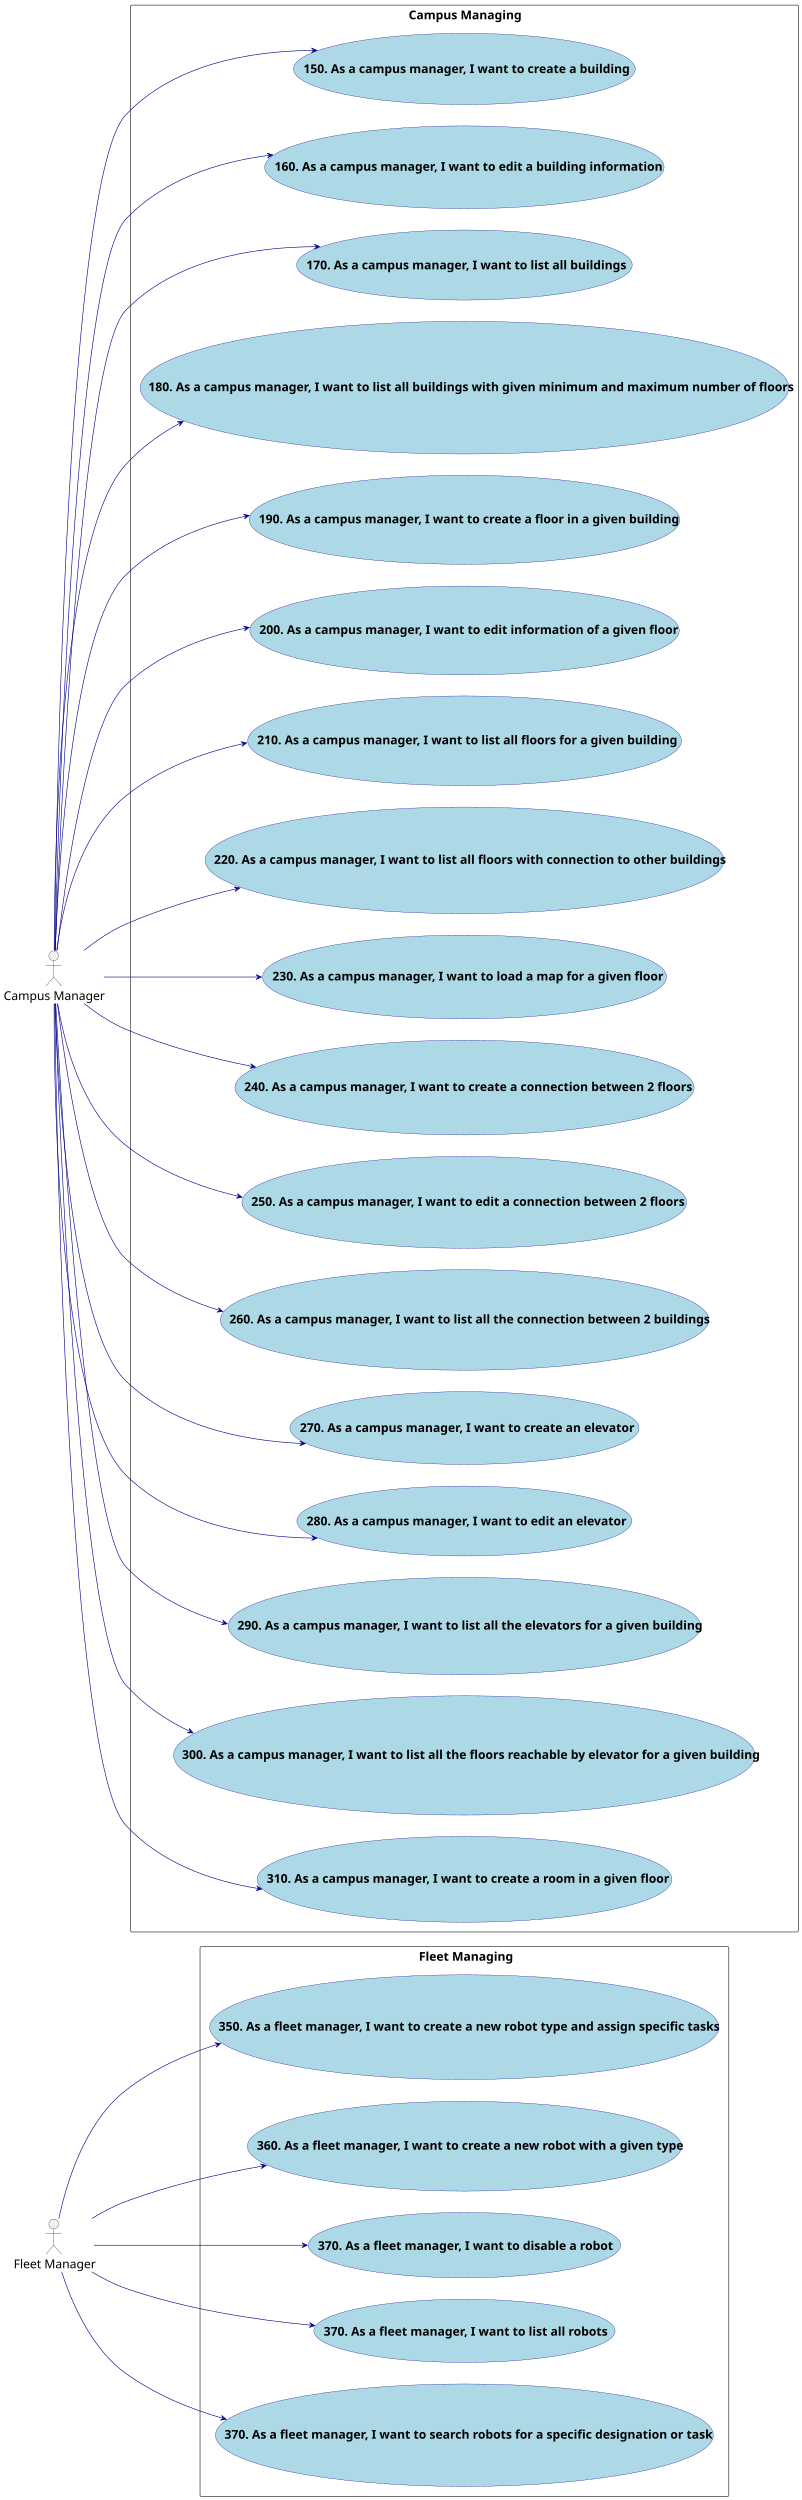
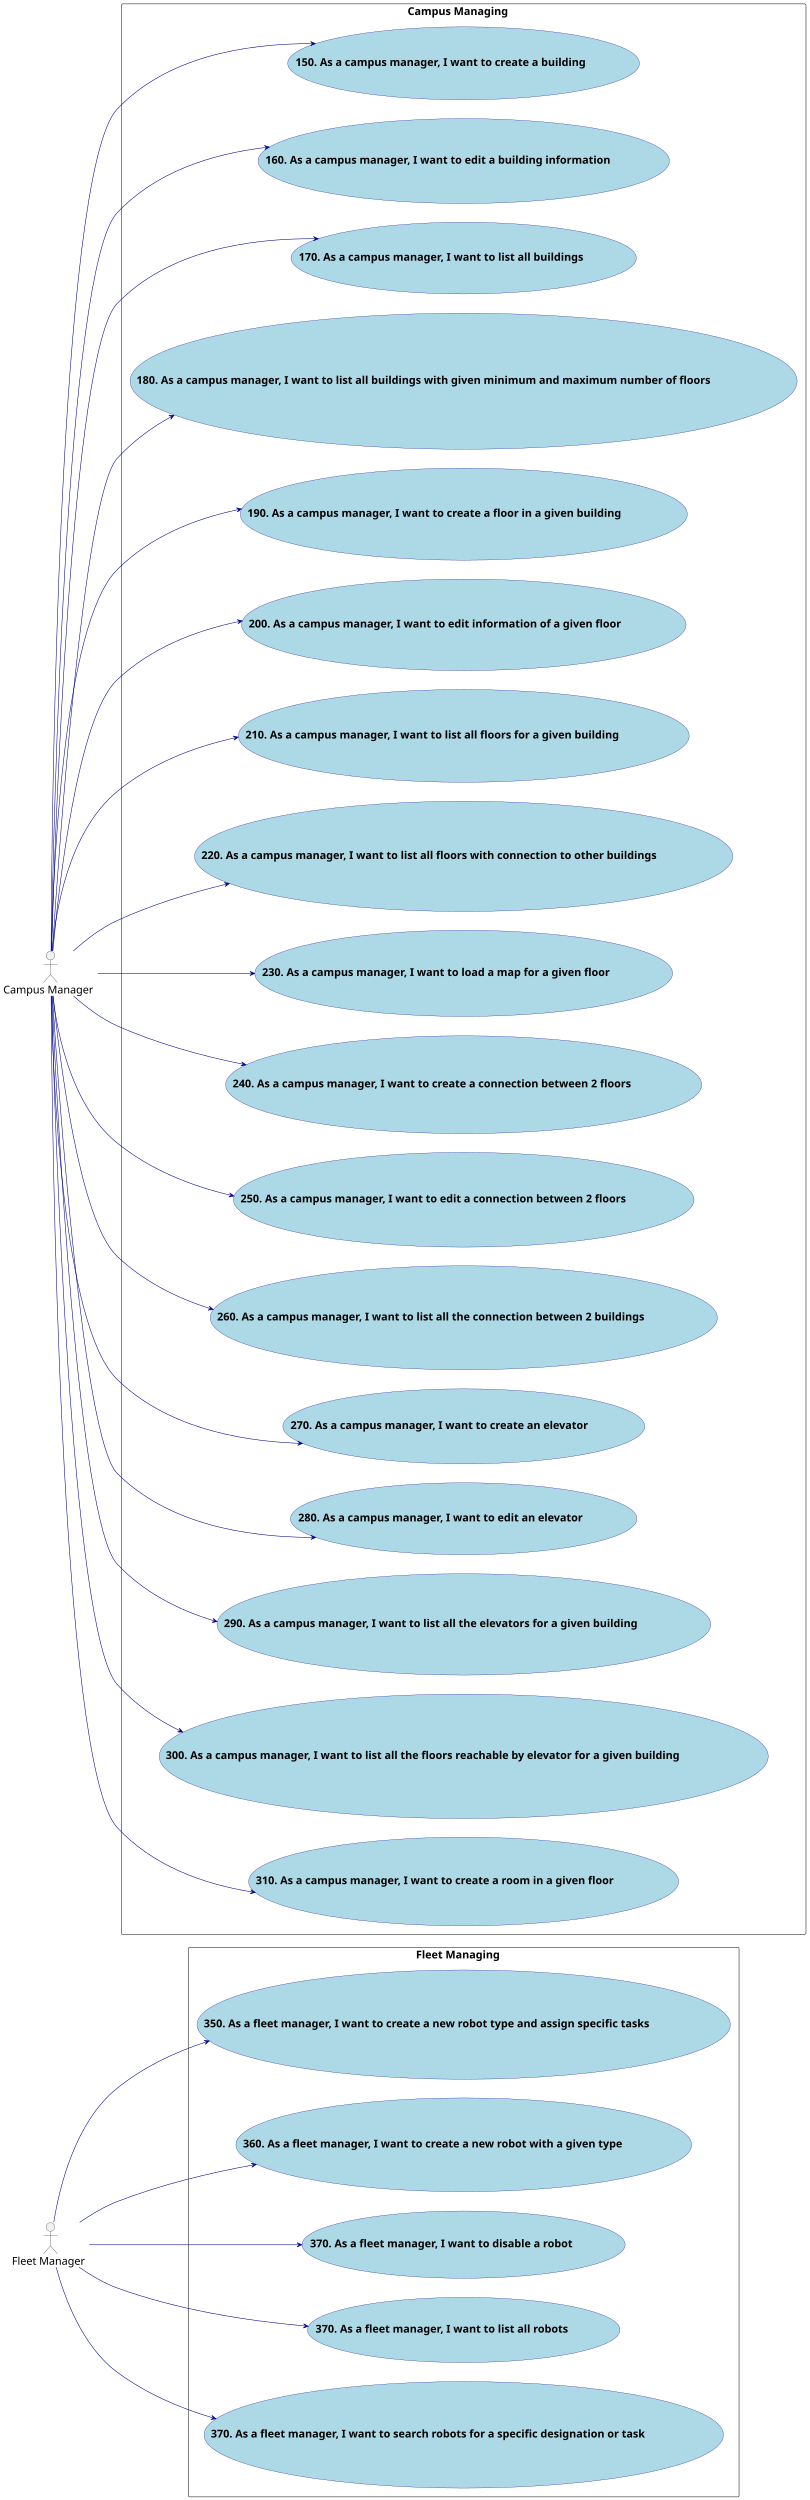
- <svg xmlns="http://www.w3.org/2000/svg" contentStyleType="text/css" height="4118px" preserveAspectRatio="none" style="width:1321px;height:4118px;background:#FFFFFF;" version="1.1" viewBox="0 0 1321 4118" width="1321px" zoomAndPan="magnify">
+ <svg xmlns="http://www.w3.org/2000/svg" contentStyleType="text/css" height="4631px" preserveAspectRatio="none" style="width:1499px;height:4631px;background:#FFFFFF;" version="1.1" viewBox="0 0 1499 4631" width="1499px" zoomAndPan="magnify">
  <defs />
  <g>
    <g id="cluster_campus">
-       <rect fill="none" height="3174" rx="2.5" ry="2.5" style="stroke:#181818;stroke-width:1.0;" width="1100" x="215" y="8.36" />
-       <text fill="#000000" font-family="sans-serif" font-size="20" font-weight="bold" lengthAdjust="spacing" textLength="183.75" x="673.125" y="31.74">Campus Managing</text>
+       <rect fill="none" height="3576" rx="2.5" ry="2.5" style="stroke:#181818;stroke-width:1.0;" width="1268" x="225" y="7.217" />
+       <text fill="#000000" font-family="sans-serif" font-size="20" font-weight="bold" lengthAdjust="spacing" textLength="208" x="755" y="27.781">Campus Managing</text>
    </g>
    <g id="cluster_fleet">
-       <rect fill="none" height="906" rx="2.5" ry="2.5" style="stroke:#181818;stroke-width:1.0;" width="871" x="329.5" y="3206.36" />
-       <text fill="#000000" font-family="sans-serif" font-size="20" font-weight="bold" lengthAdjust="spacing" textLength="150.125" x="689.938" y="3229.74">Fleet Managing</text>
+       <rect fill="none" height="1018" rx="2.5" ry="2.5" style="stroke:#181818;stroke-width:1.0;" width="1020" x="349" y="3607.217" />
+       <text fill="#000000" font-family="sans-serif" font-size="20" font-weight="bold" lengthAdjust="spacing" textLength="177" x="770.5" y="3627.781">Fleet Managing</text>
    </g>
    <g id="elem_createBuilding">
-       <ellipse cx="764.946" cy="113.549" fill="#ADD8E6" rx="281.446" ry="58.689" style="stroke:#00008B;stroke-width:0.5;" />
-       <text fill="#000000" font-family="sans-serif" font-size="20" font-weight="bold" lengthAdjust="spacing" textLength="527.875" x="499.704" y="120.344">150. As a campus manager, I want to create a building</text>
+       <ellipse cx="858.791" cy="117.275" fill="#ADD8E6" rx="325.791" ry="67.558" style="stroke:#00008B;stroke-width:0.5;" />
+       <text fill="#000000" font-family="sans-serif" font-size="20" font-weight="bold" lengthAdjust="spacing" textLength="623" x="547.291" y="122.199">150. As a campus manager, I want to create a building</text>
    </g>
    <g id="elem_editBuilding">
-       <ellipse cx="764.943" cy="275.549" fill="#ADD8E6" rx="328.943" ry="68.189" style="stroke:#00008B;stroke-width:0.5;" />
-       <text fill="#000000" font-family="sans-serif" font-size="20" font-weight="bold" lengthAdjust="spacing" textLength="625.5" x="452.193" y="281.309">160. As a campus manager, I want to edit a building information</text>
+       <ellipse cx="859.008" cy="298.318" fill="#ADD8E6" rx="381.008" ry="78.602" style="stroke:#00008B;stroke-width:0.5;" />
+       <text fill="#000000" font-family="sans-serif" font-size="20" font-weight="bold" lengthAdjust="spacing" textLength="735" x="491.508" y="303.242">160. As a campus manager, I want to edit a building information</text>
    </g>
    <g id="elem_listBuildings">
-       <ellipse cx="764.951" cy="436.55" fill="#ADD8E6" rx="276.45" ry="57.69" style="stroke:#00008B;stroke-width:0.5;" />
-       <text fill="#000000" font-family="sans-serif" font-size="20" font-weight="bold" lengthAdjust="spacing" textLength="517.5" x="504.529" y="443.61">170. As a campus manager, I want to list all buildings</text>
+       <ellipse cx="858.891" cy="478.095" fill="#ADD8E6" rx="319.891" ry="66.378" style="stroke:#00008B;stroke-width:0.5;" />
+       <text fill="#000000" font-family="sans-serif" font-size="20" font-weight="bold" lengthAdjust="spacing" textLength="611" x="553.391" y="483.019">170. As a campus manager, I want to list all buildings</text>
    </g>
    <g id="elem_listBuildingsWithFloors">
-       <ellipse cx="765.134" cy="638.587" fill="#ADD8E6" rx="534.134" ry="109.227" style="stroke:#00008B;stroke-width:0.5;" />
-       <text fill="#000000" font-family="sans-serif" font-size="20" font-weight="bold" lengthAdjust="spacing" textLength="1041.5" x="244.384" y="644.347">180. As a campus manager, I want to list all buildings with given minimum and maximum number of floors</text>
+       <ellipse cx="858.761" cy="706.169" fill="#ADD8E6" rx="617.761" ry="125.952" style="stroke:#00008B;stroke-width:0.5;" />
+       <text fill="#000000" font-family="sans-serif" font-size="20" font-weight="bold" lengthAdjust="spacing" textLength="1212" x="252.761" y="711.093">180. As a campus manager, I want to list all buildings with given minimum and maximum number of floors</text>
    </g>
    <g id="elem_createFloor">
-       <ellipse cx="765.157" cy="856.191" fill="#ADD8E6" rx="354.657" ry="73.331" style="stroke:#00008B;stroke-width:0.5;" />
-       <text fill="#000000" font-family="sans-serif" font-size="20" font-weight="bold" lengthAdjust="spacing" textLength="678" x="426.157" y="861.951">190. As a campus manager, I want to create a floor in a given building</text>
+       <ellipse cx="859.141" cy="952.445" fill="#ADD8E6" rx="414.141" ry="85.228" style="stroke:#00008B;stroke-width:0.5;" />
+       <text fill="#000000" font-family="sans-serif" font-size="20" font-weight="bold" lengthAdjust="spacing" textLength="802" x="458.141" y="957.369">190. As a campus manager, I want to create a floor in a given building</text>
    </g>
    <g id="elem_editFloor">
-       <ellipse cx="765.176" cy="1038.495" fill="#ADD8E6" rx="353.676" ry="73.135" style="stroke:#00008B;stroke-width:0.5;" />
-       <text fill="#000000" font-family="sans-serif" font-size="20" font-weight="bold" lengthAdjust="spacing" textLength="676" x="427.176" y="1044.255">200. As a campus manager, I want to edit information of a given floor</text>
+       <ellipse cx="859.166" cy="1157.45" fill="#ADD8E6" rx="411.666" ry="84.733" style="stroke:#00008B;stroke-width:0.5;" />
+       <text fill="#000000" font-family="sans-serif" font-size="20" font-weight="bold" lengthAdjust="spacing" textLength="797" x="460.666" y="1162.374">200. As a campus manager, I want to edit information of a given floor</text>
    </g>
    <g id="elem_listFloors">
-       <ellipse cx="765.233" cy="1220.207" fill="#ADD8E6" rx="357.233" ry="73.847" style="stroke:#00008B;stroke-width:0.5;" />
-       <text fill="#000000" font-family="sans-serif" font-size="20" font-weight="bold" lengthAdjust="spacing" textLength="678.25" x="423.608" y="1225.966">210. As a campus manager, I want to list all floors for a given building</text>
+       <ellipse cx="859.106" cy="1363.138" fill="#ADD8E6" rx="417.606" ry="85.921" style="stroke:#00008B;stroke-width:0.5;" />
+       <text fill="#000000" font-family="sans-serif" font-size="20" font-weight="bold" lengthAdjust="spacing" textLength="802" x="454.606" y="1368.062">210. As a campus manager, I want to list all floors for a given building</text>
    </g>
    <g id="elem_listFloorsWithConnections">
-       <ellipse cx="765.19" cy="1417.198" fill="#ADD8E6" rx="427.19" ry="87.838" style="stroke:#00008B;stroke-width:0.5;" />
-       <text fill="#000000" font-family="sans-serif" font-size="20" font-weight="bold" lengthAdjust="spacing" textLength="825.375" x="352.502" y="1422.958">220. As a campus manager, I want to list all floors with connection to other buildings</text>
+       <ellipse cx="858.931" cy="1586.303" fill="#ADD8E6" rx="498.431" ry="102.086" style="stroke:#00008B;stroke-width:0.5;" />
+       <text fill="#000000" font-family="sans-serif" font-size="20" font-weight="bold" lengthAdjust="spacing" textLength="972" x="372.931" y="1591.227">220. As a campus manager, I want to list all floors with connection to other buildings</text>
    </g>
    <g id="elem_loadFloorMap">
-       <ellipse cx="765.234" cy="1609.307" fill="#ADD8E6" rx="332.734" ry="68.947" style="stroke:#00008B;stroke-width:0.5;" />
-       <text fill="#000000" font-family="sans-serif" font-size="20" font-weight="bold" lengthAdjust="spacing" textLength="633.25" x="448.609" y="1615.067">230. As a campus manager, I want to load a map for a given floor</text>
+       <ellipse cx="858.937" cy="1803.004" fill="#ADD8E6" rx="386.937" ry="79.787" style="stroke:#00008B;stroke-width:0.5;" />
+       <text fill="#000000" font-family="sans-serif" font-size="20" font-weight="bold" lengthAdjust="spacing" textLength="747" x="485.437" y="1807.928">230. As a campus manager, I want to load a map for a given floor</text>
    </g>
    <g id="elem_createConnection">
-       <ellipse cx="765.17" cy="1791.394" fill="#ADD8E6" rx="378.17" ry="78.034" style="stroke:#00008B;stroke-width:0.5;" />
-       <text fill="#000000" font-family="sans-serif" font-size="20" font-weight="bold" lengthAdjust="spacing" textLength="725.875" x="402.232" y="1797.154">240. As a campus manager, I want to create a connection between 2 floors</text>
+       <ellipse cx="858.885" cy="2009.294" fill="#ADD8E6" rx="440.885" ry="90.577" style="stroke:#00008B;stroke-width:0.5;" />
+       <text fill="#000000" font-family="sans-serif" font-size="20" font-weight="bold" lengthAdjust="spacing" textLength="856" x="430.885" y="2014.218">240. As a campus manager, I want to create a connection between 2 floors</text>
    </g>
    <g id="elem_editConnection">
-       <ellipse cx="764.753" cy="1980.511" fill="#ADD8E6" rx="366.253" ry="75.651" style="stroke:#00008B;stroke-width:0.5;" />
-       <text fill="#000000" font-family="sans-serif" font-size="20" font-weight="bold" lengthAdjust="spacing" textLength="701.625" x="413.94" y="1986.271">250. As a campus manager, I want to edit a connection between 2 floors</text>
+       <ellipse cx="859.018" cy="2222.421" fill="#ADD8E6" rx="426.518" ry="87.704" style="stroke:#00008B;stroke-width:0.5;" />
+       <text fill="#000000" font-family="sans-serif" font-size="20" font-weight="bold" lengthAdjust="spacing" textLength="827" x="445.518" y="2227.344">250. As a campus manager, I want to edit a connection between 2 floors</text>
    </g>
    <g id="elem_listBuildingsConnections">
-       <ellipse cx="765.164" cy="2174.193" fill="#ADD8E6" rx="402.164" ry="82.833" style="stroke:#00008B;stroke-width:0.5;" />
-       <text fill="#000000" font-family="sans-serif" font-size="20" font-weight="bold" lengthAdjust="spacing" textLength="774.625" x="377.852" y="2179.953">260. As a campus manager, I want to list all the connection between 2 buildings</text>
+       <ellipse cx="859.144" cy="2441.046" fill="#ADD8E6" rx="469.644" ry="96.329" style="stroke:#00008B;stroke-width:0.5;" />
+       <text fill="#000000" font-family="sans-serif" font-size="20" font-weight="bold" lengthAdjust="spacing" textLength="914" x="402.144" y="2445.969">260. As a campus manager, I want to list all the connection between 2 buildings</text>
    </g>
    <g id="elem_createElevator">
-       <ellipse cx="765.044" cy="2352.269" fill="#ADD8E6" rx="287.544" ry="59.909" style="stroke:#00008B;stroke-width:0.5;" />
-       <text fill="#000000" font-family="sans-serif" font-size="20" font-weight="bold" lengthAdjust="spacing" textLength="540.5" x="493.918" y="2358.739">270. As a campus manager, I want to create an elevator</text>
+       <ellipse cx="859.139" cy="2642.145" fill="#ADD8E6" rx="335.139" ry="69.428" style="stroke:#00008B;stroke-width:0.5;" />
+       <text fill="#000000" font-family="sans-serif" font-size="20" font-weight="bold" lengthAdjust="spacing" textLength="642" x="538.139" y="2647.068">270. As a campus manager, I want to create an elevator</text>
    </g>
    <g id="elem_editElevator">
-       <ellipse cx="764.85" cy="2505.43" fill="#ADD8E6" rx="275.85" ry="57.57" style="stroke:#00008B;stroke-width:0.5;" />
-       <text fill="#000000" font-family="sans-serif" font-size="20" font-weight="bold" lengthAdjust="spacing" textLength="516.25" x="505.008" y="2512.521">280. As a campus manager, I want to edit an elevator</text>
+       <ellipse cx="858.874" cy="2813.292" fill="#ADD8E6" rx="320.874" ry="66.575" style="stroke:#00008B;stroke-width:0.5;" />
+       <text fill="#000000" font-family="sans-serif" font-size="20" font-weight="bold" lengthAdjust="spacing" textLength="613" x="552.374" y="2818.215">280. As a campus manager, I want to edit an elevator</text>
    </g>
    <g id="elem_listElevators">
-       <ellipse cx="765.054" cy="2678.571" fill="#ADD8E6" rx="389.054" ry="80.211" style="stroke:#00008B;stroke-width:0.5;" />
-       <text fill="#000000" font-family="sans-serif" font-size="20" font-weight="bold" lengthAdjust="spacing" textLength="748" x="391.054" y="2684.331">290. As a campus manager, I want to list all the elevators for a given building</text>
+       <ellipse cx="859.244" cy="3009.066" fill="#ADD8E6" rx="457.244" ry="93.849" style="stroke:#00008B;stroke-width:0.5;" />
+       <text fill="#000000" font-family="sans-serif" font-size="20" font-weight="bold" lengthAdjust="spacing" textLength="889" x="414.744" y="3013.99">290. As a campus manager, I want to list all the elevators for a given building</text>
    </g>
    <g id="elem_listFloorsReachableByElevator">
-       <ellipse cx="764.898" cy="2891.539" fill="#ADD8E6" rx="478.898" ry="98.18" style="stroke:#00008B;stroke-width:0.5;" />
-       <text fill="#000000" font-family="sans-serif" font-size="20" font-weight="bold" lengthAdjust="spacing" textLength="930" x="299.898" y="2897.3">300. As a campus manager, I want to list all the floors reachable by elevator for a given building</text>
+       <ellipse cx="859.027" cy="3253.422" fill="#ADD8E6" rx="564.027" ry="115.206" style="stroke:#00008B;stroke-width:0.5;" />
+       <text fill="#000000" font-family="sans-serif" font-size="20" font-weight="bold" lengthAdjust="spacing" textLength="1104" x="307.027" y="3258.346">300. As a campus manager, I want to list all the floors reachable by elevator for a given building</text>
    </g>
    <g id="elem_createRoom">
-       <ellipse cx="765.168" cy="3095.593" fill="#ADD8E6" rx="341.668" ry="70.734" style="stroke:#00008B;stroke-width:0.5;" />
-       <text fill="#000000" font-family="sans-serif" font-size="20" font-weight="bold" lengthAdjust="spacing" textLength="651.5" x="439.418" y="3101.354">310. As a campus manager, I want to create a room in a given floor</text>
+       <ellipse cx="858.808" cy="3485.278" fill="#ADD8E6" rx="398.308" ry="82.062" style="stroke:#00008B;stroke-width:0.5;" />
+       <text fill="#000000" font-family="sans-serif" font-size="20" font-weight="bold" lengthAdjust="spacing" textLength="770" x="473.808" y="3490.202">310. As a campus manager, I want to create a room in a given floor</text>
    </g>
    <g id="elem_createRobotType">
-       <ellipse cx="764.857" cy="3339.131" fill="#ADD8E6" rx="419.357" ry="86.271" style="stroke:#00008B;stroke-width:0.5;" />
-       <text fill="#000000" font-family="sans-serif" font-size="20" font-weight="bold" lengthAdjust="spacing" textLength="809.5" x="360.107" y="3344.891">350. As a fleet manager, I want to create a new robot type and assign specific tasks</text>
+       <ellipse cx="858.962" cy="3750.409" fill="#ADD8E6" rx="493.962" ry="101.192" style="stroke:#00008B;stroke-width:0.5;" />
+       <text fill="#000000" font-family="sans-serif" font-size="20" font-weight="bold" lengthAdjust="spacing" textLength="963" x="377.462" y="3755.333">350. As a fleet manager, I want to create a new robot type and assign specific tasks</text>
    </g>
    <g id="elem_createRobot">
-       <ellipse cx="765.101" cy="3535.28" fill="#ADD8E6" rx="357.601" ry="73.92" style="stroke:#00008B;stroke-width:0.5;" />
-       <text fill="#000000" font-family="sans-serif" font-size="20" font-weight="bold" lengthAdjust="spacing" textLength="684" x="423.101" y="3541.04">360. As a fleet manager, I want to create a new robot with a given type</text>
+       <ellipse cx="859.062" cy="3973.029" fill="#ADD8E6" rx="422.062" ry="86.812" style="stroke:#00008B;stroke-width:0.5;" />
+       <text fill="#000000" font-family="sans-serif" font-size="20" font-weight="bold" lengthAdjust="spacing" textLength="818" x="450.062" y="3977.953">360. As a fleet manager, I want to create a new robot with a given type</text>
    </g>
    <g id="elem_disableRobot">
-       <ellipse cx="765.093" cy="3698.179" fill="#ADD8E6" rx="257.093" ry="53.819" style="stroke:#00008B;stroke-width:0.5;" />
-       <text fill="#000000" font-family="sans-serif" font-size="20" font-weight="bold" lengthAdjust="spacing" textLength="477" x="523.593" y="3706.119">370. As a fleet manager, I want to disable a robot</text>
+       <ellipse cx="858.773" cy="4157.971" fill="#ADD8E6" rx="299.273" ry="62.255" style="stroke:#00008B;stroke-width:0.5;" />
+       <text fill="#000000" font-family="sans-serif" font-size="20" font-weight="bold" lengthAdjust="spacing" textLength="569" x="574.273" y="4162.895">370. As a fleet manager, I want to disable a robot</text>
    </g>
    <g id="elem_listRobots">
-       <ellipse cx="765.082" cy="3839.376" fill="#ADD8E6" rx="248.082" ry="52.016" style="stroke:#00008B;stroke-width:0.5;" />
-       <text fill="#000000" font-family="sans-serif" font-size="20" font-weight="bold" lengthAdjust="spacing" textLength="458" x="533.082" y="3847.316">370. As a fleet manager, I want to list all robots</text>
+       <ellipse cx="858.975" cy="4316.012" fill="#ADD8E6" rx="289.475" ry="60.295" style="stroke:#00008B;stroke-width:0.5;" />
+       <text fill="#000000" font-family="sans-serif" font-size="20" font-weight="bold" lengthAdjust="spacing" textLength="549" x="584.475" y="4320.936">370. As a fleet manager, I want to list all robots</text>
    </g>
    <g id="elem_searchRobot">
-       <ellipse cx="764.988" cy="4011.258" fill="#ADD8E6" rx="409.988" ry="84.398" style="stroke:#00008B;stroke-width:0.5;" />
-       <text fill="#000000" font-family="sans-serif" font-size="20" font-weight="bold" lengthAdjust="spacing" textLength="790.5" x="369.738" y="4017.018">370. As a fleet manager, I want to search robots for a specific designation or task</text>
+       <ellipse cx="859.056" cy="4510.328" fill="#ADD8E6" rx="481.056" ry="98.611" style="stroke:#00008B;stroke-width:0.5;" />
+       <text fill="#000000" font-family="sans-serif" font-size="20" font-weight="bold" lengthAdjust="spacing" textLength="937" x="390.556" y="4515.252">370. As a fleet manager, I want to search robots for a specific designation or task</text>
    </g>
    <g id="elem_Fleet">
-       <ellipse cx="88.5" cy="3663.36" fill="#F1F1F1" rx="8" ry="8" style="stroke:#181818;stroke-width:0.5;" />
-       <path d="M88.5,3671.36 L88.5,3698.36 M75.5,3679.36 L101.5,3679.36 M88.5,3698.36 L75.5,3713.36 M88.5,3698.36 L101.5,3713.36 " fill="none" style="stroke:#181818;stroke-width:0.5;" />
-       <text fill="#000000" font-family="sans-serif" font-size="20" lengthAdjust="spacing" textLength="132" x="22.5" y="3736.24">Fleet Manager</text>
+       <ellipse cx="93.5" cy="4125.217" fill="#F1F1F1" rx="8" ry="8" style="stroke:#181818;stroke-width:0.5;" />
+       <path d="M93.5,4133.217 L93.5,4160.217 M80.5,4141.217 L106.5,4141.217 M93.5,4160.217 L80.5,4175.217 M93.5,4160.217 L106.5,4175.217 " fill="none" style="stroke:#181818;stroke-width:0.5;" />
+       <text fill="#000000" font-family="sans-serif" font-size="20" lengthAdjust="spacing" textLength="143" x="22" y="4195.281">Fleet Manager</text>
    </g>
    <g id="elem_Campus">
-       <ellipse cx="88.5" cy="1574.36" fill="#F1F1F1" rx="8" ry="8" style="stroke:#181818;stroke-width:0.5;" />
-       <path d="M88.5,1582.36 L88.5,1609.36 M75.5,1590.36 L101.5,1590.36 M88.5,1609.36 L75.5,1624.36 M88.5,1609.36 L101.5,1624.36 " fill="none" style="stroke:#181818;stroke-width:0.5;" />
-       <text fill="#000000" font-family="sans-serif" font-size="20" lengthAdjust="spacing" textLength="165" x="6" y="1647.24">Campus Manager</text>
+       <ellipse cx="93.5" cy="1770.217" fill="#F1F1F1" rx="8" ry="8" style="stroke:#181818;stroke-width:0.5;" />
+       <path d="M93.5,1778.217 L93.5,1805.217 M80.5,1786.217 L106.5,1786.217 M93.5,1805.217 L80.5,1820.217 M93.5,1805.217 L106.5,1820.217 " fill="none" style="stroke:#181818;stroke-width:0.5;" />
+       <text fill="#000000" font-family="sans-serif" font-size="20" lengthAdjust="spacing" textLength="175" x="6" y="1840.281">Campus Manager</text>
    </g>
    <g id="link_Campus_createBuilding">
-       <path d="M89.93,1565.41 C92.59,1336.96 110.03,291.62 207,189.36 C285.1,107 407.2,83.78 517.2,82.98 " fill="none" id="Campus-to-createBuilding" style="stroke:#00008B;stroke-width:1.0;" />
-       <polygon fill="#00008B" points="521.91,82.96,512.899,78.986,516.91,82.974,512.922,86.986,521.91,82.96" style="stroke:#00008B;stroke-width:1.0;" />
+       <path d="M94.62,1761.417 C95.72,1520.787 106.73,318.787 217,202.217 C307.93,106.097 451.01,80.467 578.94,80.797 " fill="none" id="Campus-to-createBuilding" style="stroke:#00008B;stroke-width:1.0;" />
+       <polygon fill="#00008B" points="584.25,80.827,575.273,76.775,579.25,80.798,575.227,84.775,584.25,80.827" style="stroke:#00008B;stroke-width:1.0;" />
    </g>
    <g id="link_Campus_editBuilding">
-       <path d="M90.49,1565.65 C95.66,1354.97 122.67,450.84 207,361.36 C268.11,296.51 356.23,266.92 444.4,255.7 " fill="none" id="Campus-to-editBuilding" style="stroke:#00008B;stroke-width:1.0;" />
-       <polygon fill="#00008B" points="449.25,255.11,439.826,252.247,444.288,255.725,440.81,260.186,449.25,255.11" style="stroke:#00008B;stroke-width:1.0;" />
+       <path d="M95.11,1761.467 C98.77,1538.717 120.94,496.427 217,394.217 C288.05,318.627 391.06,285.027 493.79,272.987 " fill="none" id="Campus-to-editBuilding" style="stroke:#00008B;stroke-width:1.0;" />
+       <polygon fill="#00008B" points="499,272.387,489.602,269.441,494.033,272.958,490.516,277.388,499,272.387" style="stroke:#00008B;stroke-width:1.0;" />
    </g>
    <g id="link_Campus_listBuildings">
-       <path d="M91.05,1565.46 C98.36,1370.38 132.17,588.26 207,511.36 C287.06,429.09 411.18,406.6 521.94,406.31 " fill="none" id="Campus-to-listBuildings" style="stroke:#00008B;stroke-width:1.0;" />
-       <polygon fill="#00008B" points="526.7,406.32,517.7,402.32,521.7,406.32,517.7,410.32,526.7,406.32" style="stroke:#00008B;stroke-width:1.0;" />
+       <path d="M95.6,1761.427 C101.42,1554.977 131.66,650.327 217,562.217 C310.1,466.097 455.51,441.287 584.31,442.217 " fill="none" id="Campus-to-listBuildings" style="stroke:#00008B;stroke-width:1.0;" />
+       <polygon fill="#00008B" points="589.66,442.267,580.706,438.164,584.66,442.21,580.615,446.164,589.66,442.267" style="stroke:#00008B;stroke-width:1.0;" />
    </g>
    <g id="link_Campus_listBuildingsWithFloors">
-       <path d="M89.29,1565.61 C89.48,1409.64 98.29,883.83 207,765.36 C233.02,737.01 263.94,714.33 297.69,696.26 " fill="none" id="Campus-to-listBuildingsWithFloors" style="stroke:#00008B;stroke-width:1.0;" />
-       <polygon fill="#00008B" points="301.79,694.11,291.962,694.758,297.365,696.437,295.686,701.839,301.79,694.11" style="stroke:#00008B;stroke-width:1.0;" />
+       <path d="M97.05,1761.717 C108.13,1587.077 154.44,917.807 217,849.217 C245.98,817.447 280.34,791.927 317.86,771.517 " fill="none" id="Campus-to-listBuildingsWithFloors" style="stroke:#00008B;stroke-width:1.0;" />
+       <polygon fill="#00008B" points="322.45,769.057,312.629,769.792,318.045,771.423,316.415,776.84,322.45,769.057" style="stroke:#00008B;stroke-width:1.0;" />
    </g>
    <g id="link_Campus_createFloor">
-       <path d="M90.89,1565.59 C96.09,1432.16 118.81,1034.35 207,947.36 C260.52,894.57 331.98,865.25 405.83,850.07 " fill="none" id="Campus-to-createFloor" style="stroke:#00008B;stroke-width:1.0;" />
-       <polygon fill="#00008B" points="410.58,849.12,400.968,846.973,405.678,850.106,402.546,854.816,410.58,849.12" style="stroke:#00008B;stroke-width:1.0;" />
+       <path d="M95.17,1761.487 C98.34,1619.087 116.36,1155.557 217,1055.217 C277.55,994.847 358.51,961.207 442.46,943.767 " fill="none" id="Campus-to-createFloor" style="stroke:#00008B;stroke-width:1.0;" />
+       <polygon fill="#00008B" points="447.48,942.737,437.862,940.617,442.581,943.737,439.462,948.456,447.48,942.737" style="stroke:#00008B;stroke-width:1.0;" />
    </g>
    <g id="link_Campus_editFloor">
-       <path d="M94.06,1565.64 C106.13,1458.63 142.51,1187.92 207,1128.36 C261.59,1077.94 332.75,1049.5 405.85,1034.44 " fill="none" id="Campus-to-editFloor" style="stroke:#00008B;stroke-width:1.0;" />
-       <polygon fill="#00008B" points="410.54,1033.5,400.929,1031.348,405.638,1034.483,402.502,1039.192,410.54,1033.5" style="stroke:#00008B;stroke-width:1.0;" />
+       <path d="M97.95,1761.527 C108.35,1646.457 143.31,1328.357 217,1259.217 C279.04,1201.007 360.24,1168.257 443.89,1151.017 " fill="none" id="Campus-to-editFloor" style="stroke:#00008B;stroke-width:1.0;" />
+       <polygon fill="#00008B" points="448.9,1150.007,439.288,1147.86,443.998,1150.993,440.866,1155.703,448.9,1150.007" style="stroke:#00008B;stroke-width:1.0;" />
    </g>
    <g id="link_Campus_listFloors">
-       <path d="M93.46,1565.53 C101.92,1499.39 127.99,1375.07 207,1311.36 C262.44,1266.66 331.3,1240 401.48,1224.75 " fill="none" id="Campus-to-listFloors" style="stroke:#00008B;stroke-width:1.0;" />
-       <polygon fill="#00008B" points="406.36,1223.72,396.73,1221.654,401.467,1224.747,398.374,1229.484,406.36,1223.72" style="stroke:#00008B;stroke-width:1.0;" />
+       <path d="M96.65,1761.457 C102.76,1689.137 126.31,1541.177 217,1466.217 C279.16,1414.837 356.65,1384.127 436.05,1366.557 " fill="none" id="Campus-to-listFloors" style="stroke:#00008B;stroke-width:1.0;" />
+       <polygon fill="#00008B" points="441.28,1365.417,431.632,1363.438,436.396,1366.488,433.346,1371.252,441.28,1365.417" style="stroke:#00008B;stroke-width:1.0;" />
    </g>
    <g id="link_Campus_listFloorsWithConnections">
-       <path d="M138.42,1565.4 C158.42,1549.58 182.58,1533.03 207,1522.36 C264.44,1497.27 327.78,1478.17 390.52,1463.62 " fill="none" id="Campus-to-listFloorsWithConnections" style="stroke:#00008B;stroke-width:1.0;" />
-       <polygon fill="#00008B" points="395.12,1462.57,385.455,1460.678,390.246,1463.685,387.238,1468.476,395.12,1462.57" style="stroke:#00008B;stroke-width:1.0;" />
+       <path d="M135.77,1761.637 C158.03,1741.577 187.03,1718.927 217,1705.217 C280.32,1676.237 350.23,1654.317 419.9,1637.737 " fill="none" id="Campus-to-listFloorsWithConnections" style="stroke:#00008B;stroke-width:1.0;" />
+       <polygon fill="#00008B" points="424.92,1636.547,415.244,1634.708,420.052,1637.689,417.072,1642.497,424.92,1636.547" style="stroke:#00008B;stroke-width:1.0;" />
    </g>
    <g id="link_Campus_loadFloorMap">
-       <path d="M171.2,1609.36 C235.89,1609.36 330.91,1609.36 426,1609.36 " fill="none" id="Campus-to-loadFloorMap" style="stroke:#00008B;stroke-width:1.0;" />
-       <polygon fill="#00008B" points="430.75,1609.36,421.75,1605.36,425.75,1609.36,421.75,1613.36,430.75,1609.36" style="stroke:#00008B;stroke-width:1.0;" />
+       <path d="M181.34,1803.217 C252.71,1803.217 359.24,1803.217 466.77,1803.217 " fill="none" id="Campus-to-loadFloorMap" style="stroke:#00008B;stroke-width:1.0;" />
+       <polygon fill="#00008B" points="471.89,1803.217,462.89,1799.217,466.89,1803.217,462.89,1807.217,471.89,1803.217" style="stroke:#00008B;stroke-width:1.0;" />
    </g>
    <g id="link_Campus_createConnection">
-       <path d="M138.7,1653.23 C158.64,1668.82 182.68,1685.04 207,1695.36 C272.46,1723.13 345.49,1742.87 416.56,1756.91 " fill="none" id="Campus-to-createConnection" style="stroke:#00008B;stroke-width:1.0;" />
-       <polygon fill="#00008B" points="421.06,1757.78,412.994,1752.129,416.153,1756.821,411.46,1759.98,421.06,1757.78" style="stroke:#00008B;stroke-width:1.0;" />
+       <path d="M136.03,1844.797 C158.25,1864.647 187.14,1886.917 217,1900.217 C289.65,1932.577 370.86,1955.387 450.41,1971.447 " fill="none" id="Campus-to-createConnection" style="stroke:#00008B;stroke-width:1.0;" />
+       <polygon fill="#00008B" points="455.65,1972.487,447.6,1966.813,450.745,1971.514,446.044,1974.66,455.65,1972.487" style="stroke:#00008B;stroke-width:1.0;" />
    </g>
    <g id="link_Campus_editConnection">
-       <path d="M94.99,1653.22 C105.25,1715.45 133.41,1828.25 207,1886.36 C260.79,1928.84 326.73,1955.13 394.17,1970.9 " fill="none" id="Campus-to-editConnection" style="stroke:#00008B;stroke-width:1.0;" />
-       <polygon fill="#00008B" points="398.8,1971.96,390.918,1966.054,393.926,1970.845,389.135,1973.852,398.8,1971.96" style="stroke:#00008B;stroke-width:1.0;" />
+       <path d="M97.93,1844.897 C105.93,1913.277 132.18,2048.547 217,2117.217 C277.46,2166.167 351.88,2196.367 428.35,2214.357 " fill="none" id="Campus-to-editConnection" style="stroke:#00008B;stroke-width:1.0;" />
+       <polygon fill="#00008B" points="433.39,2215.517,425.525,2209.589,428.519,2214.388,423.719,2217.382,433.39,2215.517" style="stroke:#00008B;stroke-width:1.0;" />
    </g>
    <g id="link_Campus_listBuildingsConnections">
-       <path d="M94.55,1653 C107.5,1757.13 145.27,2015.73 207,2073.36 C250.67,2114.13 305,2141.23 362.48,2158.86 " fill="none" id="Campus-to-listBuildingsConnections" style="stroke:#00008B;stroke-width:1.0;" />
-       <polygon fill="#00008B" points="366.96,2160.21,359.498,2153.782,362.173,2158.767,357.188,2161.442,366.96,2160.21" style="stroke:#00008B;stroke-width:1.0;" />
+       <path d="M98.41,1844.927 C109.77,1956.967 146.56,2260.457 217,2327.217 C265.57,2373.257 325.97,2404.087 390.11,2424.297 " fill="none" id="Campus-to-listBuildingsConnections" style="stroke:#00008B;stroke-width:1.0;" />
+       <polygon fill="#00008B" points="395.13,2425.857,387.726,2419.362,390.356,2424.37,385.348,2427,395.13,2425.857" style="stroke:#00008B;stroke-width:1.0;" />
    </g>
    <g id="link_Campus_createElevator">
-       <path d="M90.76,1652.95 C95.57,1786.76 117.36,2187.87 207,2274.36 C283.14,2347.83 394.61,2373.07 497.87,2377.76 " fill="none" id="Campus-to-createElevator" style="stroke:#00008B;stroke-width:1.0;" />
-       <polygon fill="#00008B" points="502.83,2377.97,494.01,2373.588,497.835,2377.756,493.667,2381.581,502.83,2377.97" style="stroke:#00008B;stroke-width:1.0;" />
+       <path d="M95.03,1844.757 C97.77,1987.627 114.53,2455.437 217,2555.217 C305.1,2641.007 435.11,2669.327 555.05,2673.637 " fill="none" id="Campus-to-createElevator" style="stroke:#00008B;stroke-width:1.0;" />
+       <polygon fill="#00008B" points="560.39,2673.817,551.52,2669.536,555.393,2673.66,551.269,2677.532,560.39,2673.817" style="stroke:#00008B;stroke-width:1.0;" />
    </g>
    <g id="link_Campus_editElevator">
-       <path d="M89.14,1653.26 C88.85,1807.26 96.36,2319.46 207,2429.36 C287.03,2508.85 408.32,2532.06 517.31,2533.6 " fill="none" id="Campus-to-editElevator" style="stroke:#00008B;stroke-width:1.0;" />
-       <polygon fill="#00008B" points="522.29,2533.65,513.325,2529.573,517.29,2533.607,513.256,2537.573,522.29,2533.65" style="stroke:#00008B;stroke-width:1.0;" />
+       <path d="M97.06,1844.807 C108.01,2016.687 153.36,2665.647 217,2729.217 C310.21,2822.307 452.69,2847.697 579.67,2847.897 " fill="none" id="Campus-to-editElevator" style="stroke:#00008B;stroke-width:1.0;" />
+       <polygon fill="#00008B" points="584.94,2847.887,575.929,2843.912,579.94,2847.901,575.952,2851.912,584.94,2847.887" style="stroke:#00008B;stroke-width:1.0;" />
    </g>
    <g id="link_Campus_listElevators">
-       <path d="M91.77,1653.18 C101.51,1833.51 142.25,2512.03 207,2580.36 C250.92,2626.7 308.46,2655.83 369.88,2673.49 " fill="none" id="Campus-to-listElevators" style="stroke:#00008B;stroke-width:1.0;" />
-       <polygon fill="#00008B" points="374.38,2674.75,366.803,2668.458,369.568,2673.393,364.632,2676.158,374.38,2674.75" style="stroke:#00008B;stroke-width:1.0;" />
+       <path d="M96.26,1844.967 C104.67,2035.777 143.48,2819.027 217,2897.217 C265.75,2949.057 329.31,2982.167 397.45,3002.627 " fill="none" id="Campus-to-listElevators" style="stroke:#00008B;stroke-width:1.0;" />
+       <polygon fill="#00008B" points="402.36,3004.077,394.858,2997.696,397.564,3002.664,392.596,3005.37,402.36,3004.077" style="stroke:#00008B;stroke-width:1.0;" />
    </g>
    <g id="link_Campus_listFloorsReachableByElevator">
-       <path d="M90.89,1653.11 C97.73,1854.98 130.47,2690.35 207,2775.36 C236.96,2808.64 273.79,2833.78 314.1,2852.6 " fill="none" id="Campus-to-listFloorsReachableByElevator" style="stroke:#00008B;stroke-width:1.0;" />
-       <polygon fill="#00008B" points="318.17,2854.47,311.632,2847.104,313.618,2852.401,308.322,2854.387,318.17,2854.47" style="stroke:#00008B;stroke-width:1.0;" />
+       <path d="M95.48,1844.927 C100.88,2058.457 129.96,3022.847 217,3120.217 C249.86,3156.977 290,3185.097 334,3206.457 " fill="none" id="Campus-to-listFloorsReachableByElevator" style="stroke:#00008B;stroke-width:1.0;" />
+       <polygon fill="#00008B" points="338.54,3208.627,332.144,3201.137,334.029,3206.471,328.695,3208.356,338.54,3208.627" style="stroke:#00008B;stroke-width:1.0;" />
    </g>
    <g id="link_Campus_createRoom">
-       <path d="M90.04,1653.3 C93.22,1879.38 112.78,2904.84 207,3006.36 C263.65,3067.4 344.12,3097.7 426.34,3110.96 " fill="none" id="Campus-to-createRoom" style="stroke:#00008B;stroke-width:1.0;" />
-       <polygon fill="#00008B" points="431.27,3111.73,422.995,3106.39,426.33,3110.959,421.761,3114.294,431.27,3111.73" style="stroke:#00008B;stroke-width:1.0;" />
+       <path d="M94.7,1844.867 C96.25,2083.337 109.36,3268.897 217,3385.217 C281.73,3455.167 373.69,3489.797 467.81,3504.817 " fill="none" id="Campus-to-createRoom" style="stroke:#00008B;stroke-width:1.0;" />
+       <polygon fill="#00008B" points="472.87,3505.607,464.594,3500.267,467.93,3504.836,463.361,3508.171,472.87,3505.607" style="stroke:#00008B;stroke-width:1.0;" />
    </g>
    <g id="link_Fleet_createRobotType">
-       <path d="M96.92,3654.66 C109.16,3596.84 139.32,3496.08 207,3443.36 C251.55,3408.65 304.13,3384.28 358.9,3367.36 " fill="none" id="Fleet-to-createRobotType" style="stroke:#00008B;stroke-width:1.0;" />
-       <polygon fill="#00008B" points="363.45,3365.98,353.678,3364.748,358.663,3367.423,355.988,3372.408,363.45,3365.98" style="stroke:#00008B;stroke-width:1.0;" />
+       <path d="M99.64,4116.457 C109.85,4052.457 138.91,3930.927 217,3868.217 C265.49,3829.277 322.69,3801.627 382.65,3782.197 " fill="none" id="Fleet-to-createRobotType" style="stroke:#00008B;stroke-width:1.0;" />
+       <polygon fill="#00008B" points="387.71,3780.577,377.918,3779.522,382.95,3782.106,380.365,3787.138,387.71,3780.577" style="stroke:#00008B;stroke-width:1.0;" />
    </g>
    <g id="link_Fleet_createRobot">
-       <path d="M151.23,3654.39 C168.58,3643.76 187.94,3633.44 207,3626.36 C278.36,3599.84 357.7,3581.03 433.61,3567.7 " fill="none" id="Fleet-to-createRobot" style="stroke:#00008B;stroke-width:1.0;" />
-       <polygon fill="#00008B" points="438.52,3566.85,428.968,3564.451,433.594,3567.707,430.339,3572.333,438.52,3566.85" style="stroke:#00008B;stroke-width:1.0;" />
+       <path d="M147.63,4116.587 C168.26,4102.347 192.73,4087.647 217,4078.217 C296.36,4047.397 384.66,4025.617 469.73,4010.237 " fill="none" id="Fleet-to-createRobot" style="stroke:#00008B;stroke-width:1.0;" />
+       <polygon fill="#00008B" points="474.81,4009.327,465.251,4006.955,469.886,4010.197,466.644,4014.833,474.81,4009.327" style="stroke:#00008B;stroke-width:1.0;" />
    </g>
    <g id="link_Fleet_disableRobot">
-       <path d="M154.79,3698.36 C234.85,3698.36 375.46,3698.36 501.43,3698.36 " fill="none" id="Fleet-to-disableRobot" style="stroke:#00008B;stroke-width:1.0;" />
-       <polygon fill="#00008B" points="506.29,3698.36,497.29,3694.36,501.29,3698.36,497.29,3702.36,506.29,3698.36" style="stroke:#00008B;stroke-width:1.0;" />
+       <path d="M165.3,4158.217 C253.99,4158.217 411.65,4158.217 554.17,4158.217 " fill="none" id="Fleet-to-disableRobot" style="stroke:#00008B;stroke-width:1.0;" />
+       <polygon fill="#00008B" points="559.24,4158.217,550.24,4154.217,554.24,4158.217,550.24,4162.217,559.24,4158.217" style="stroke:#00008B;stroke-width:1.0;" />
    </g>
    <g id="link_Fleet_listRobots">
-       <path d="M151.12,3742.18 C168.48,3752.65 187.86,3762.71 207,3769.36 C304.18,3803.11 415.92,3820.93 513.69,3830.22 " fill="none" id="Fleet-to-listRobots" style="stroke:#00008B;stroke-width:1.0;" />
-       <polygon fill="#00008B" points="518.61,3830.68,510.026,3825.851,513.632,3830.209,509.273,3833.815,518.61,3830.68" style="stroke:#00008B;stroke-width:1.0;" />
+       <path d="M146.53,4199.757 C167.31,4214.267 192.18,4229.167 217,4238.217 C327.02,4278.357 453.99,4298.717 565.75,4308.767 " fill="none" id="Fleet-to-listRobots" style="stroke:#00008B;stroke-width:1.0;" />
+       <polygon fill="#00008B" points="571.07,4309.247,562.459,4304.466,566.09,4308.804,561.751,4312.435,571.07,4309.247" style="stroke:#00008B;stroke-width:1.0;" />
    </g>
    <g id="link_Fleet_searchRobot">
-       <path d="M101.59,3742.34 C117.43,3791.2 150.09,3868.57 207,3909.36 C254.8,3943.62 310.67,3967.44 368.24,3983.83 " fill="none" id="Fleet-to-searchRobot" style="stroke:#00008B;stroke-width:1.0;" />
-       <polygon fill="#00008B" points="372.72,3985.08,365.126,3978.809,367.904,3983.737,362.976,3986.515,372.72,3985.08" style="stroke:#00008B;stroke-width:1.0;" />
+       <path d="M104,4199.747 C118.61,4253.587 151.99,4346.267 217,4394.217 C269.67,4433.067 331.28,4460.277 395.09,4479.127 " fill="none" id="Fleet-to-searchRobot" style="stroke:#00008B;stroke-width:1.0;" />
+       <polygon fill="#00008B" points="400.09,4480.587,392.57,4474.227,395.29,4479.187,390.33,4481.907,400.09,4480.587" style="stroke:#00008B;stroke-width:1.0;" />
    </g>
  </g>
</svg>
